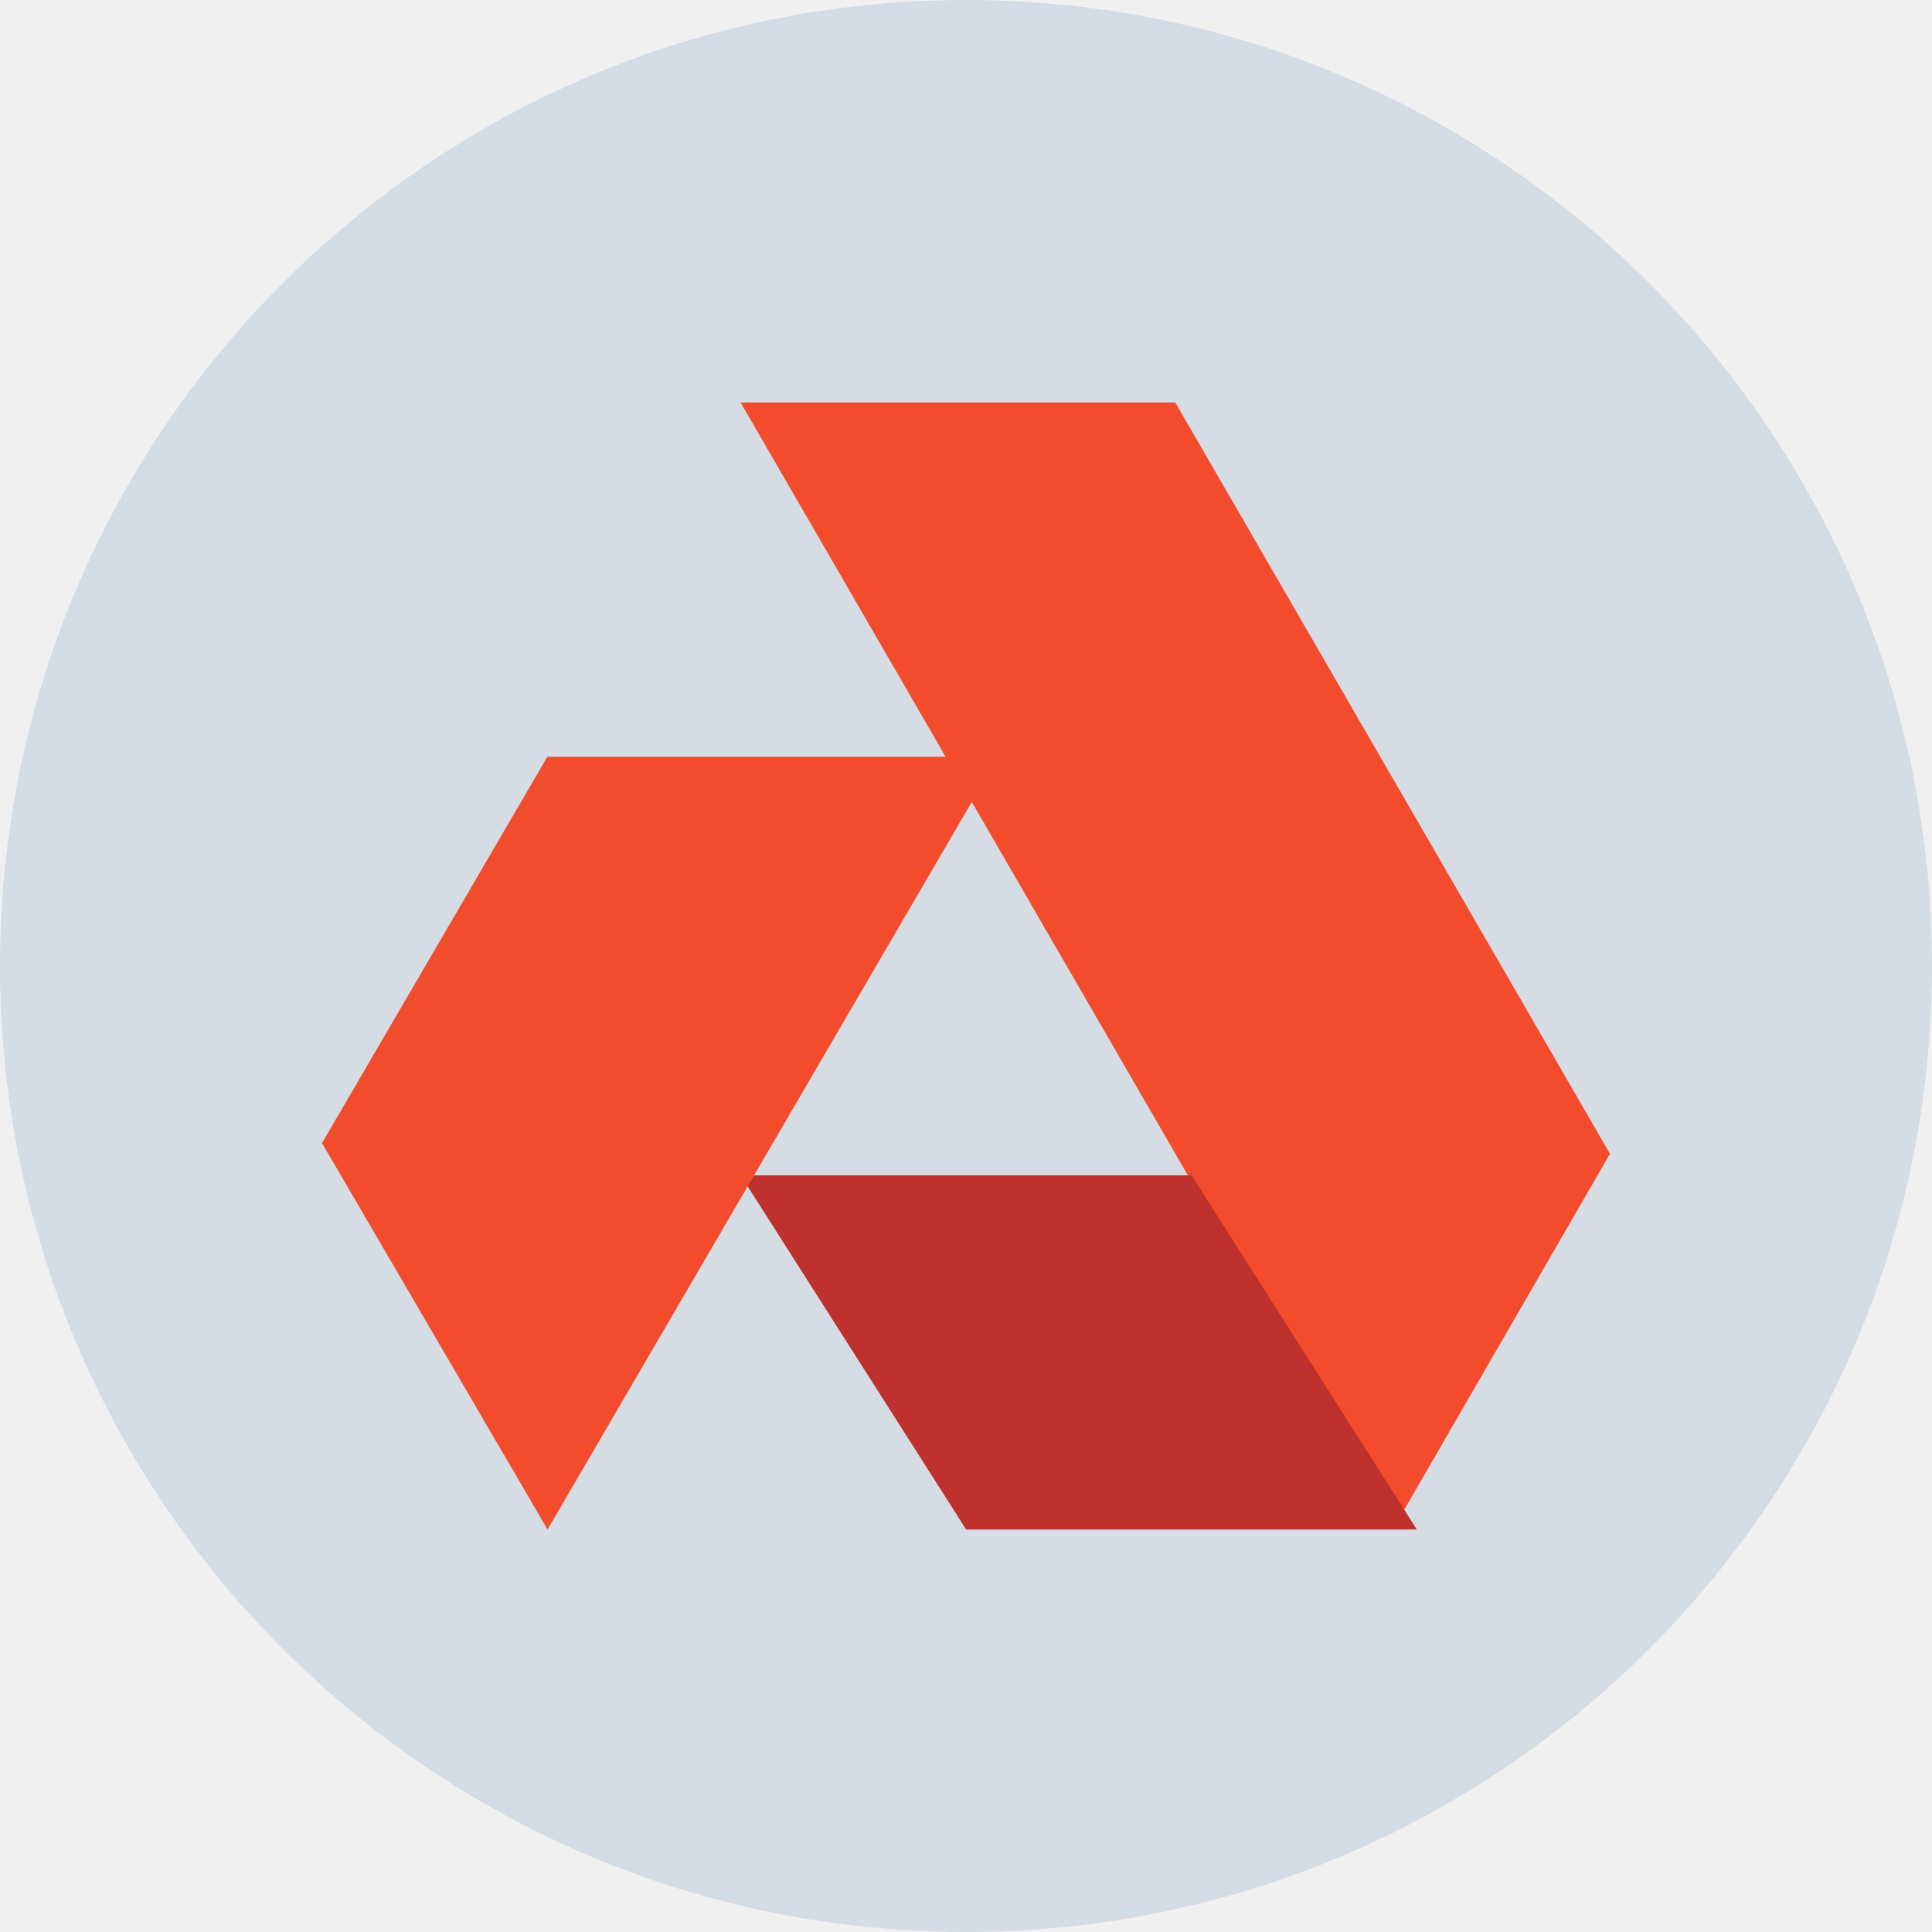
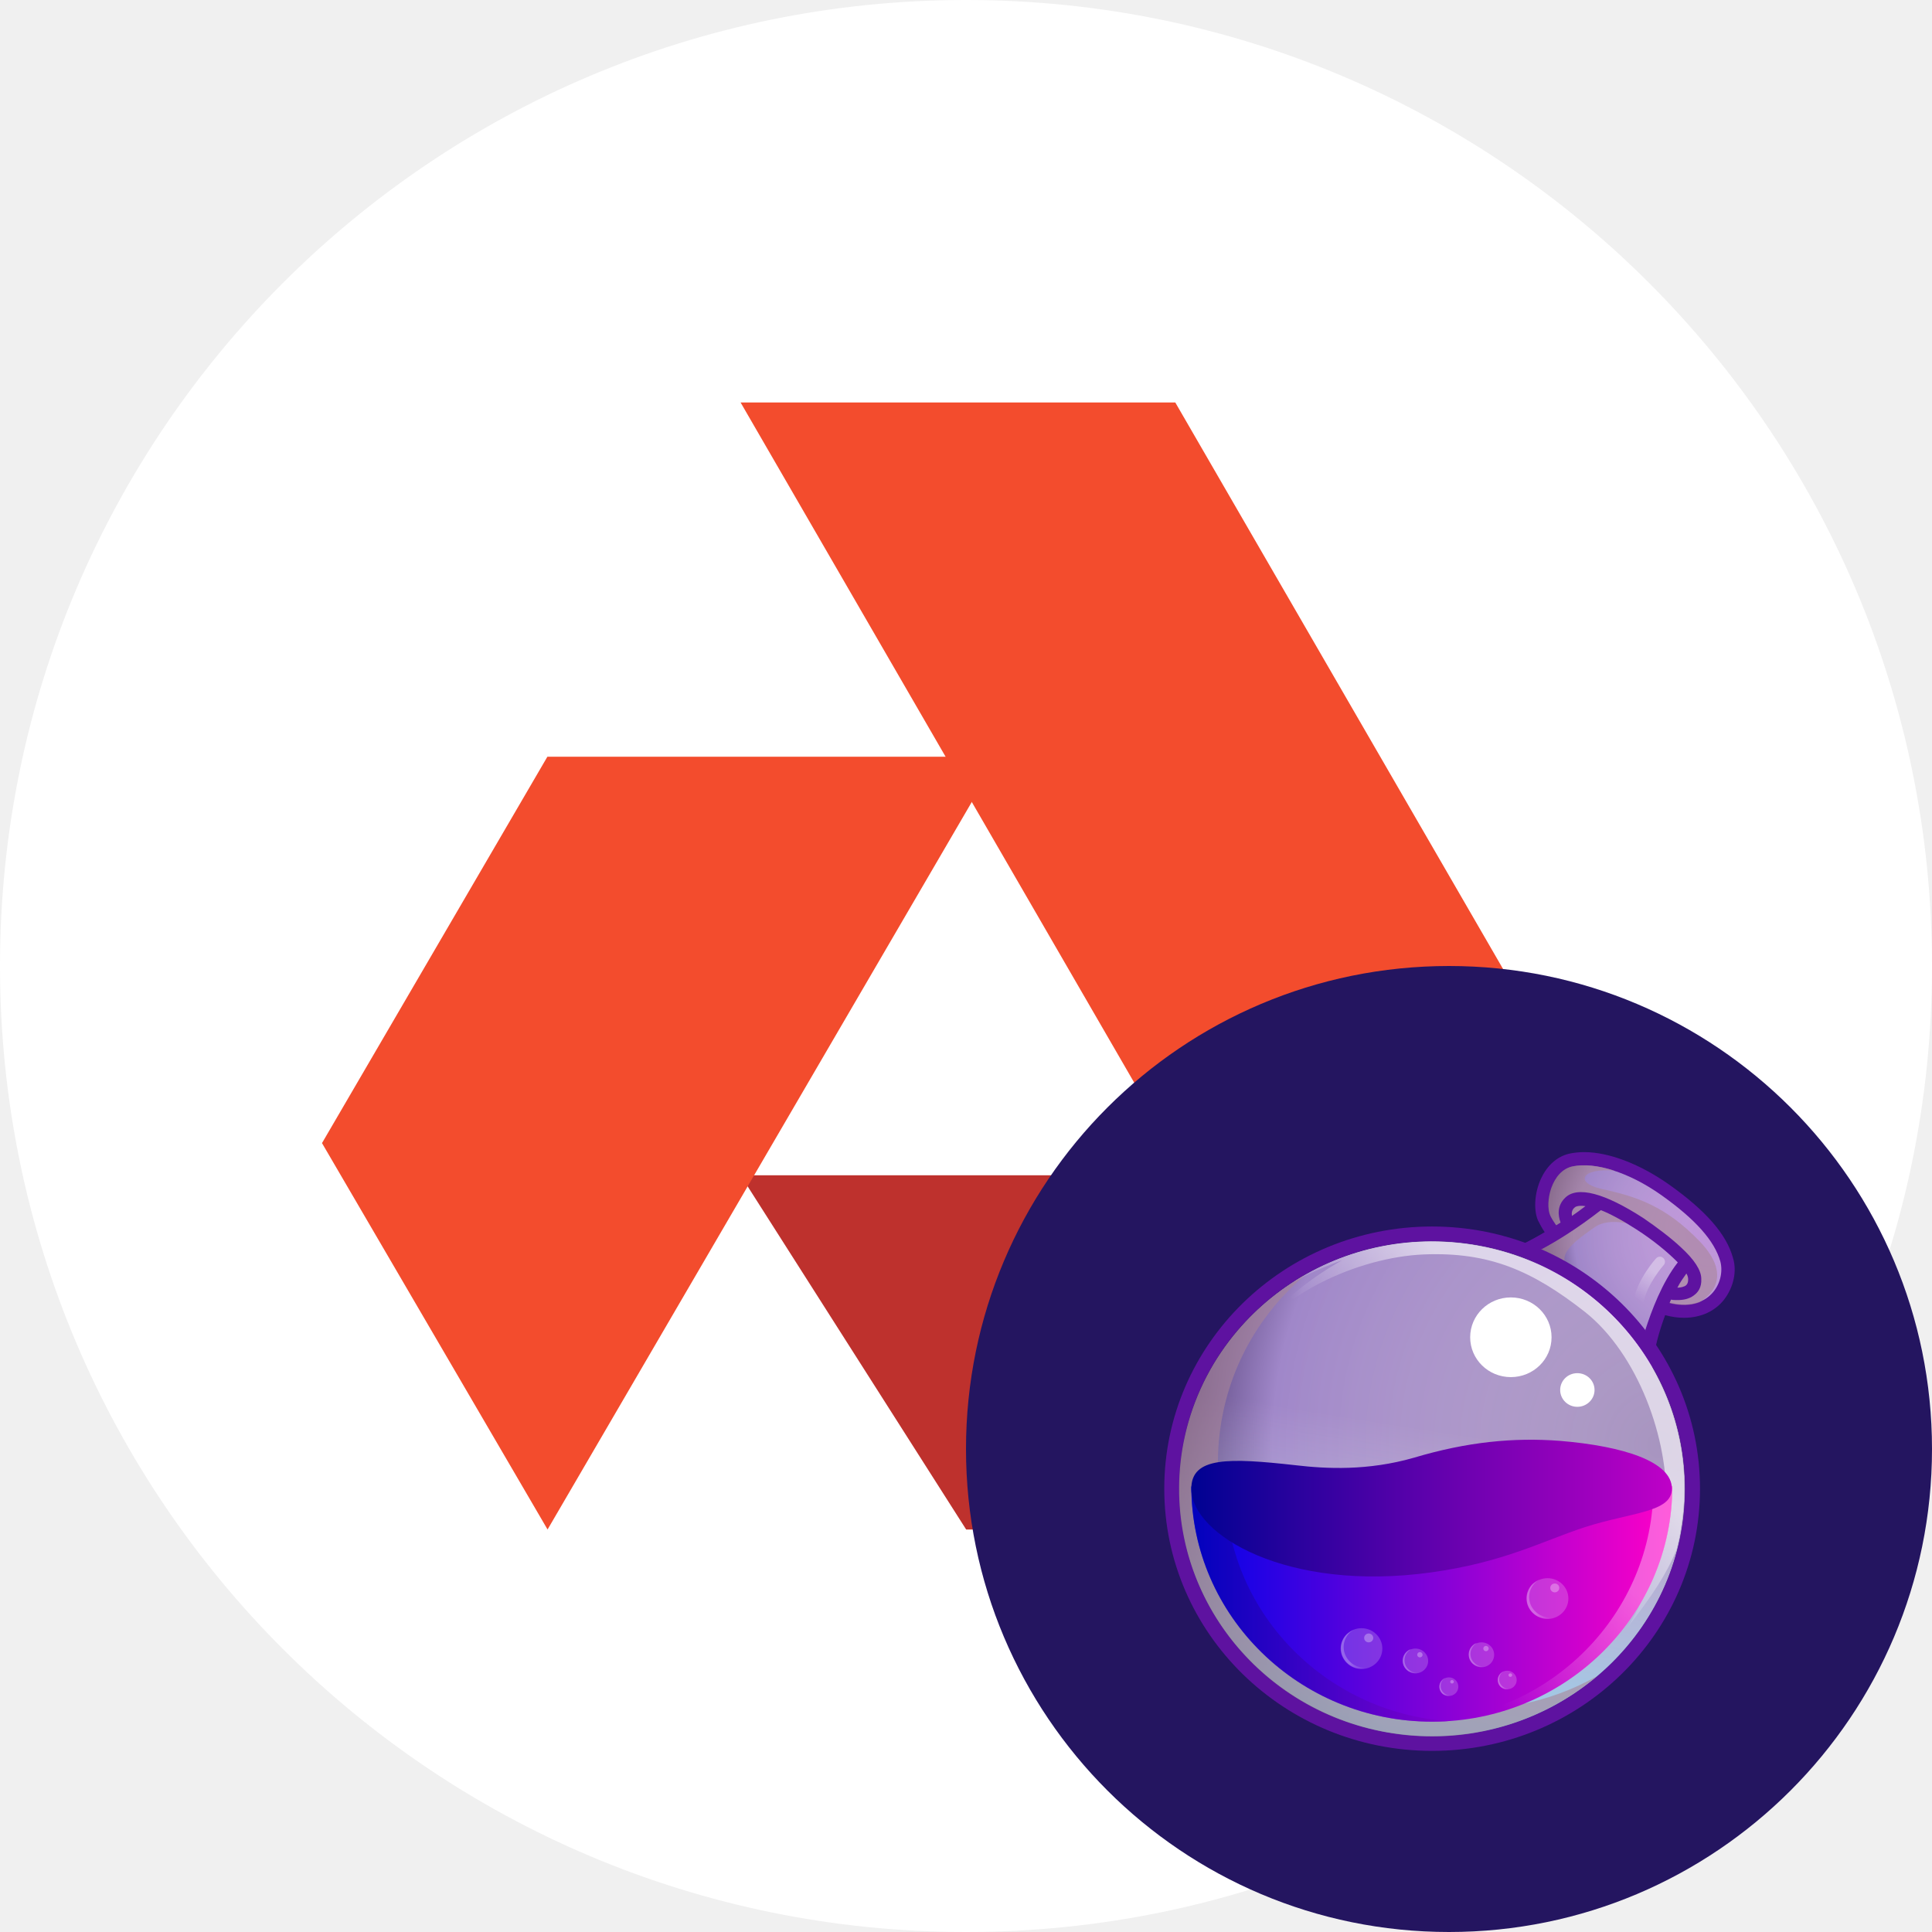
<svg xmlns="http://www.w3.org/2000/svg" width="24" height="24" viewBox="0 0 24 24" fill="none">
-   <path d="M24 12C24 18.627 18.627 24 12 24C5.373 24 0 18.627 0 12C0 5.373 5.373 0 12 0C18.627 0 24 5.373 24 12Z" fill="#D6DCE4" />
+   <circle cx="12" cy="12" r="12" fill="white" />
  <path d="M9.2 5L17.302 19L20 14.333L14.6 5H9.2Z" fill="#F34C2D" />
  <path d="M9.2 14.6L12.002 19H17.6L14.802 14.6H9.2Z" fill="#BE312D" />
  <path d="M6.8 9.4L4 14.2L6.802 19L12.4 9.4H6.8Z" fill="#F34C2D" />
+   <path d="M12 18C12 14.686 14.686 12 18 12V12C21.314 12 24 14.686 24 18V18C24 21.314 21.314 24 18 24V24C14.686 24 12 21.314 12 18V18Z" fill="#241560" />
+   <path d="M21.528 15.627C21.449 15.336 21.196 15.044 20.741 14.72C20.376 14.461 19.988 14.312 19.679 14.312C19.617 14.312 19.561 14.318 19.505 14.329C19.364 14.357 19.24 14.456 19.162 14.604C19.066 14.78 19.044 15.017 19.105 15.16C19.128 15.204 19.156 15.259 19.19 15.308C18.892 15.484 18.723 15.534 18.701 15.539C19.476 15.792 20.123 16.32 20.527 17.008L20.533 16.942C20.55 16.761 20.606 16.552 20.685 16.337C20.764 16.359 20.842 16.37 20.921 16.37C21.129 16.37 21.309 16.287 21.421 16.139C21.534 15.99 21.579 15.792 21.528 15.627Z" fill="#5E12A0" />
+   <path d="M20.719 16.177C21.23 16.315 21.438 15.93 21.371 15.671C21.298 15.413 21.062 15.149 20.646 14.852C20.23 14.555 19.808 14.434 19.538 14.489C19.268 14.543 19.19 14.945 19.257 15.099C19.285 15.16 19.347 15.248 19.431 15.347C19.325 15.418 19.224 15.473 19.139 15.523C19.656 15.748 20.106 16.1 20.443 16.541C20.483 16.392 20.539 16.26 20.59 16.144C20.629 16.15 20.674 16.161 20.719 16.177Z" fill="url(#paint0_radial_10800_20928)" />
+   <path d="M17.79 21.568C19.525 21.568 20.932 20.192 20.932 18.493C20.932 16.795 19.525 15.418 17.79 15.418C16.055 15.418 14.648 16.795 14.648 18.493C14.648 20.192 16.055 21.568 17.79 21.568Z" fill="url(#paint1_radial_10800_20928)" />
+   <path opacity="0.6" d="M21.112 15.418C20.685 14.978 20.326 14.862 19.893 14.769C19.555 14.692 19.645 14.505 20.056 14.543C19.859 14.477 19.674 14.461 19.539 14.488C19.269 14.543 19.19 14.945 19.258 15.099C19.286 15.159 19.347 15.248 19.432 15.347C19.28 15.446 19.151 15.517 19.044 15.572C19.095 15.594 19.156 15.622 19.229 15.66C19.421 15.759 19.628 15.924 19.628 15.924C19.314 15.66 19.381 15.539 19.814 15.242C19.949 15.149 20.196 15.159 20.427 15.275C20.657 15.39 20.927 15.682 20.927 15.682L20.668 16.166C20.685 16.172 20.702 16.177 20.719 16.183C20.882 16.227 21.011 16.216 21.112 16.177C21.23 16.106 21.54 15.864 21.112 15.418Z" fill="#A98698" />
+   <path d="M19.887 15.033C19.999 15.077 20.145 15.154 20.325 15.27C20.539 15.407 20.724 15.561 20.842 15.682C20.645 15.935 20.516 16.282 20.438 16.524C20.477 16.579 20.522 16.634 20.561 16.689C20.601 16.551 20.668 16.348 20.758 16.144C20.78 16.15 20.808 16.15 20.837 16.15C20.904 16.15 20.983 16.139 21.045 16.089C21.09 16.056 21.14 15.996 21.134 15.886C21.134 15.781 21.05 15.649 20.876 15.49C20.752 15.374 20.584 15.248 20.415 15.132C19.932 14.819 19.594 14.73 19.443 14.879C19.341 14.978 19.353 15.099 19.386 15.187C19.206 15.303 19.055 15.385 18.954 15.44C19.021 15.462 19.083 15.49 19.15 15.517C19.33 15.424 19.589 15.264 19.887 15.033ZM20.949 15.82C20.966 15.847 20.971 15.875 20.971 15.891C20.971 15.941 20.955 15.957 20.943 15.968C20.921 15.985 20.876 15.996 20.837 15.996C20.87 15.93 20.91 15.875 20.949 15.82ZM19.561 15C19.578 14.983 19.622 14.973 19.695 14.983C19.639 15.027 19.583 15.066 19.527 15.105C19.521 15.066 19.527 15.027 19.561 15Z" fill="#5E12A0" />
+   <path d="M17.79 15.236C15.952 15.236 14.463 16.694 14.463 18.493C14.463 20.292 15.952 21.75 17.79 21.75C19.628 21.75 21.118 20.292 21.118 18.493C21.118 16.694 19.623 15.236 17.79 15.236ZM17.79 21.568C16.053 21.568 14.648 20.193 14.648 18.493C14.648 16.793 16.053 15.418 17.79 15.418C19.527 15.418 20.932 16.793 20.932 18.493C20.932 20.193 19.521 21.568 17.79 21.568Z" fill="#5E12A0" />
+   <path opacity="0.6" d="M17.79 21.568C19.525 21.568 20.932 20.192 20.932 18.493C20.932 16.795 19.525 15.418 17.79 15.418C16.055 15.418 14.648 16.795 14.648 18.493C14.648 20.192 16.055 21.568 17.79 21.568Z" fill="url(#paint2_linear_10800_20928)" />
+   <path opacity="0.6" d="M17.768 21.194C16.053 20.925 14.89 19.346 15.171 17.668C15.294 16.925 15.677 16.293 16.216 15.836C15.429 16.282 14.845 17.057 14.687 18.004C14.412 19.681 15.575 21.26 17.284 21.53C18.24 21.684 19.162 21.392 19.842 20.82C19.24 21.161 18.51 21.31 17.768 21.194Z" fill="#A98698" />
+   <path opacity="0.6" d="M18.29 15.462C17.498 15.336 16.728 15.512 16.098 15.902C16.087 15.913 16.076 15.924 16.076 15.924C16.317 15.781 16.672 15.655 16.672 15.655C15.761 16.172 15.48 16.761 15.48 16.761C15.834 16.089 16.874 15.616 17.689 15.583C18.504 15.55 19.038 15.787 19.69 16.298C20.342 16.816 20.735 17.872 20.696 18.708C20.663 19.544 20.213 20.221 20.213 20.221C20.522 19.83 20.707 19.544 20.826 19.253C20.848 19.165 20.87 19.077 20.882 18.983C21.163 17.311 20.005 15.732 18.29 15.462Z" fill="url(#paint3_linear_10800_20928)" />
+   <path d="M20.774 18.465C20.774 20.077 19.436 21.387 17.79 21.387C16.143 21.387 14.799 20.077 14.799 18.465H20.774Z" fill="url(#paint4_linear_10800_20928)" />
+   <g opacity="0.6">
+     <path opacity="0.6" d="M20.539 18.466C20.539 20.039 19.268 21.326 17.672 21.387C17.711 21.387 17.751 21.387 17.79 21.387C19.437 21.387 20.775 20.078 20.775 18.466H20.539Z" fill="url(#paint5_linear_10800_20928)" />
+   </g>
+   <g opacity="0.7">
+     <path opacity="0.7" d="M15.222 18.466H14.8C14.8 20.078 16.138 21.387 17.785 21.387C17.858 21.387 17.926 21.387 17.993 21.381C16.447 21.271 15.222 20.006 15.222 18.466Z" fill="url(#paint6_linear_10800_20928)" />
+   </g>
+   <path d="M20.769 18.493C20.769 18.158 20.173 17.965 19.38 17.899C18.807 17.855 18.228 17.91 17.565 18.108C16.991 18.273 16.474 18.246 16.098 18.202C15.26 18.108 14.799 18.097 14.799 18.493C14.799 19.066 15.991 19.781 17.778 19.533C18.683 19.407 19.15 19.148 19.684 18.972C20.263 18.785 20.769 18.79 20.769 18.493Z" fill="url(#paint7_linear_10800_20928)" />
+   <path d="M18.768 17.107C19.048 17.107 19.274 16.886 19.274 16.612C19.274 16.339 19.048 16.117 18.768 16.117C18.489 16.117 18.263 16.339 18.263 16.612C18.263 16.886 18.489 17.107 18.768 17.107Z" fill="white" />
+   <path d="M19.594 17.476C19.712 17.476 19.808 17.382 19.808 17.267C19.808 17.151 19.712 17.058 19.594 17.058C19.476 17.058 19.381 17.151 19.381 17.267C19.381 17.382 19.476 17.476 19.594 17.476Z" fill="white" />
+   <g opacity="0.6">
+     <path opacity="0.6" d="M20.358 16.216C20.352 16.216 20.347 16.216 20.347 16.216C20.313 16.21 20.291 16.177 20.296 16.139C20.347 15.886 20.56 15.644 20.572 15.633C20.594 15.605 20.639 15.605 20.661 15.627C20.689 15.649 20.689 15.693 20.667 15.715C20.661 15.721 20.465 15.947 20.42 16.166C20.414 16.2 20.386 16.216 20.358 16.216Z" fill="url(#paint8_linear_10800_20928)" />
+   </g>
+   <path opacity="0.2" d="M17.583 20.787C17.67 20.787 17.741 20.718 17.741 20.633C17.741 20.548 17.67 20.479 17.583 20.479C17.496 20.479 17.426 20.548 17.426 20.633C17.426 20.718 17.496 20.787 17.583 20.787Z" fill="white" />
+   <g opacity="0.4">
+     <path opacity="0.6" d="M17.493 20.734C17.432 20.673 17.432 20.574 17.493 20.514C17.505 20.503 17.516 20.497 17.527 20.486C17.505 20.491 17.488 20.503 17.471 20.519C17.409 20.579 17.409 20.679 17.471 20.739C17.521 20.789 17.6 20.8 17.662 20.767C17.606 20.789 17.538 20.778 17.493 20.734Z" fill="url(#paint9_linear_10800_20928)" />
+   </g>
+   <path opacity="0.3" d="M17.638 20.589C17.657 20.589 17.672 20.574 17.672 20.556C17.672 20.538 17.657 20.523 17.638 20.523C17.62 20.523 17.605 20.538 17.605 20.556C17.605 20.574 17.62 20.589 17.638 20.589Z" fill="white" />
+   <path opacity="0.2" d="M18.404 20.711C18.491 20.711 18.561 20.642 18.561 20.556C18.561 20.471 18.491 20.402 18.404 20.402C18.317 20.402 18.246 20.471 18.246 20.556C18.246 20.642 18.317 20.711 18.404 20.711Z" fill="white" />
+   <g opacity="0.4">
+     <path opacity="0.6" d="M18.313 20.656C18.251 20.596 18.251 20.497 18.313 20.436C18.324 20.425 18.335 20.419 18.346 20.409C18.324 20.414 18.307 20.425 18.29 20.442C18.229 20.502 18.229 20.601 18.29 20.662C18.341 20.711 18.419 20.722 18.481 20.689C18.425 20.711 18.358 20.7 18.313 20.656Z" fill="url(#paint10_linear_10800_20928)" />
+   </g>
+   <path opacity="0.3" d="M18.459 20.512C18.478 20.512 18.493 20.497 18.493 20.479C18.493 20.461 18.478 20.446 18.459 20.446C18.441 20.446 18.426 20.461 18.426 20.479C18.426 20.497 18.441 20.512 18.459 20.512Z" fill="white" />
+   <path opacity="0.2" d="M17.998 21.068C18.064 21.068 18.116 21.016 18.116 20.953C18.116 20.889 18.064 20.837 17.998 20.837C17.933 20.837 17.88 20.889 17.88 20.953C17.88 21.016 17.933 21.068 17.998 21.068Z" fill="white" />
+   <g opacity="0.4">
+     <path opacity="0.6" d="M17.93 21.025C17.885 20.981 17.885 20.904 17.93 20.86C17.936 20.854 17.947 20.849 17.953 20.843C17.936 20.849 17.925 20.86 17.913 20.871C17.869 20.915 17.869 20.992 17.913 21.036C17.953 21.074 18.009 21.08 18.06 21.052C18.015 21.069 17.964 21.058 17.93 21.025Z" fill="url(#paint11_linear_10800_20928)" />
+   </g>
+   <path opacity="0.3" d="M18.037 20.913C18.05 20.913 18.06 20.904 18.06 20.892C18.06 20.88 18.05 20.87 18.037 20.87C18.025 20.87 18.015 20.88 18.015 20.892C18.015 20.904 18.025 20.913 18.037 20.913Z" fill="white" />
+   <path opacity="0.2" d="M18.723 20.985C18.788 20.985 18.841 20.934 18.841 20.87C18.841 20.806 18.788 20.754 18.723 20.754C18.658 20.754 18.605 20.806 18.605 20.87C18.605 20.934 18.658 20.985 18.723 20.985Z" fill="white" />
+   <g opacity="0.4">
+     <path opacity="0.6" d="M18.657 20.942C18.611 20.898 18.611 20.822 18.657 20.777C18.662 20.772 18.673 20.767 18.679 20.761C18.662 20.767 18.651 20.777 18.64 20.788C18.595 20.832 18.595 20.91 18.64 20.954C18.679 20.992 18.735 20.998 18.786 20.97C18.741 20.987 18.69 20.976 18.657 20.942Z" fill="url(#paint12_linear_10800_20928)" />
+   </g>
+   <path opacity="0.3" d="M18.762 20.831C18.774 20.831 18.785 20.821 18.785 20.809C18.785 20.797 18.774 20.787 18.762 20.787C18.75 20.787 18.739 20.797 18.739 20.809C18.739 20.821 18.75 20.831 18.762 20.831Z" fill="white" />
+   <path opacity="0.2" d="M16.913 20.733C17.056 20.733 17.172 20.619 17.172 20.479C17.172 20.34 17.056 20.226 16.913 20.226C16.77 20.226 16.654 20.34 16.654 20.479C16.654 20.619 16.77 20.733 16.913 20.733Z" fill="white" />
+   <g opacity="0.4">
+     <path opacity="0.6" d="M16.767 20.639C16.666 20.54 16.666 20.38 16.767 20.281C16.784 20.265 16.801 20.254 16.823 20.242C16.79 20.254 16.762 20.276 16.733 20.298C16.632 20.397 16.632 20.556 16.733 20.655C16.818 20.738 16.947 20.754 17.048 20.694C16.953 20.732 16.84 20.716 16.767 20.639Z" fill="url(#paint13_linear_10800_20928)" />
+   </g>
+   <path opacity="0.3" d="M17.002 20.402C17.034 20.402 17.059 20.378 17.059 20.347C17.059 20.317 17.034 20.292 17.002 20.292C16.971 20.292 16.946 20.317 16.946 20.347C16.946 20.378 16.971 20.402 17.002 20.402Z" fill="white" />
+   <path opacity="0.2" d="M19.224 20.111C19.367 20.111 19.483 19.997 19.483 19.858C19.483 19.718 19.367 19.605 19.224 19.605C19.081 19.605 18.966 19.718 18.966 19.858C18.966 19.997 19.081 20.111 19.224 20.111Z" fill="white" />
+   <g opacity="0.4">
+     <path opacity="0.6" d="M19.071 20.017C18.97 19.918 18.97 19.759 19.071 19.66C19.088 19.643 19.105 19.632 19.128 19.621C19.094 19.632 19.066 19.654 19.038 19.676C18.937 19.775 18.937 19.935 19.038 20.034C19.122 20.116 19.251 20.133 19.352 20.072C19.257 20.111 19.15 20.094 19.071 20.017Z" fill="url(#paint14_linear_10800_20928)" />
+   </g>
+   <path opacity="0.3" d="M19.314 19.781C19.345 19.781 19.37 19.756 19.37 19.726C19.37 19.695 19.345 19.671 19.314 19.671C19.283 19.671 19.258 19.695 19.258 19.726C19.258 19.756 19.283 19.781 19.314 19.781Z" fill="white" />
+   <defs>
+     <radialGradient id="paint0_radial_10800_20928" cx="0" cy="0" r="1" gradientUnits="userSpaceOnUse" gradientTransform="translate(21.2682 15.3247) scale(2.51229 2.45873)">
+       <stop stop-color="#FFEAFF" stop-opacity="0.6" />
+       <stop offset="0.681" stop-color="#A087C9" />
+       <stop offset="1" stop-color="#10002F" />
+     </radialGradient>
+     <radialGradient id="paint1_radial_10800_20928" cx="0" cy="0" r="1" gradientUnits="userSpaceOnUse" gradientTransform="translate(20.6104 17.9471) scale(7.03602 7.32358)">
+       <stop stop-color="#FFEAFF" stop-opacity="0.6" />
+       <stop offset="0.681" stop-color="#A087C9" />
+       <stop offset="1" stop-color="#10002F" />
+     </radialGradient>
+     <linearGradient id="paint2_linear_10800_20928" x1="17.286" y1="21.525" x2="18.25" y2="15.45" gradientUnits="userSpaceOnUse">
+       <stop stop-color="#81FFFF" />
+       <stop offset="0.62" stop-color="white" stop-opacity="0" />
+     </linearGradient>
+     <linearGradient id="paint3_linear_10800_20928" x1="20.005" y1="16.405" x2="17.457" y2="18.793" gradientUnits="userSpaceOnUse">
+       <stop offset="0.289" stop-color="white" />
+       <stop offset="0.78" stop-color="white" stop-opacity="0" />
+     </linearGradient>
+     <linearGradient id="paint4_linear_10800_20928" x1="14.802" y1="19.924" x2="20.773" y2="19.924" gradientUnits="userSpaceOnUse">
+       <stop stop-color="#0002E9" />
+       <stop offset="0.995" stop-color="#FF00C7" />
+     </linearGradient>
+     <linearGradient id="paint5_linear_10800_20928" x1="21.056" y1="18.722" x2="17.872" y2="21.797" gradientUnits="userSpaceOnUse">
+       <stop offset="0.289" stop-color="white" />
+       <stop offset="0.78" stop-color="white" stop-opacity="0" />
+     </linearGradient>
+     <linearGradient id="paint6_linear_10800_20928" x1="14.803" y1="19.925" x2="17.997" y2="19.925" gradientUnits="userSpaceOnUse">
+       <stop stop-color="#000292" />
+       <stop offset="0.995" stop-color="#7D00C7" />
+     </linearGradient>
+     <linearGradient id="paint7_linear_10800_20928" x1="14.806" y1="18.736" x2="20.769" y2="18.736" gradientUnits="userSpaceOnUse">
+       <stop stop-color="#000292" />
+       <stop offset="0.995" stop-color="#BE00C7" />
+     </linearGradient>
+     <linearGradient id="paint8_linear_10800_20928" x1="20.671" y1="15.606" x2="20.255" y2="16.296" gradientUnits="userSpaceOnUse">
+       <stop offset="0.289" stop-color="white" />
+       <stop offset="0.78" stop-color="white" stop-opacity="0" />
+     </linearGradient>
+     <linearGradient id="paint9_linear_10800_20928" x1="17.424" y1="20.639" x2="17.662" y2="20.639" gradientUnits="userSpaceOnUse">
+       <stop offset="0.289" stop-color="white" />
+       <stop offset="0.78" stop-color="white" stop-opacity="0" />
+     </linearGradient>
+     <linearGradient id="paint10_linear_10800_20928" x1="18.243" y1="20.561" x2="18.481" y2="20.561" gradientUnits="userSpaceOnUse">
+       <stop offset="0.289" stop-color="white" />
+       <stop offset="0.78" stop-color="white" stop-opacity="0" />
+     </linearGradient>
+     <linearGradient id="paint11_linear_10800_20928" x1="17.877" y1="20.954" x2="18.055" y2="20.954" gradientUnits="userSpaceOnUse">
+       <stop offset="0.289" stop-color="white" />
+       <stop offset="0.78" stop-color="white" stop-opacity="0" />
+     </linearGradient>
+     <linearGradient id="paint12_linear_10800_20928" x1="18.603" y1="20.872" x2="18.781" y2="20.872" gradientUnits="userSpaceOnUse">
+       <stop offset="0.289" stop-color="white" />
+       <stop offset="0.78" stop-color="white" stop-opacity="0" />
+     </linearGradient>
+     <linearGradient id="paint13_linear_10800_20928" x1="16.655" y1="20.486" x2="17.043" y2="20.486" gradientUnits="userSpaceOnUse">
+       <stop offset="0.289" stop-color="white" />
+       <stop offset="0.78" stop-color="white" stop-opacity="0" />
+     </linearGradient>
+     <linearGradient id="paint14_linear_10800_20928" x1="18.961" y1="19.864" x2="19.35" y2="19.864" gradientUnits="userSpaceOnUse">
+       <stop offset="0.289" stop-color="white" />
+       <stop offset="0.78" stop-color="white" stop-opacity="0" />
+     </linearGradient>
+   </defs>
</svg>
